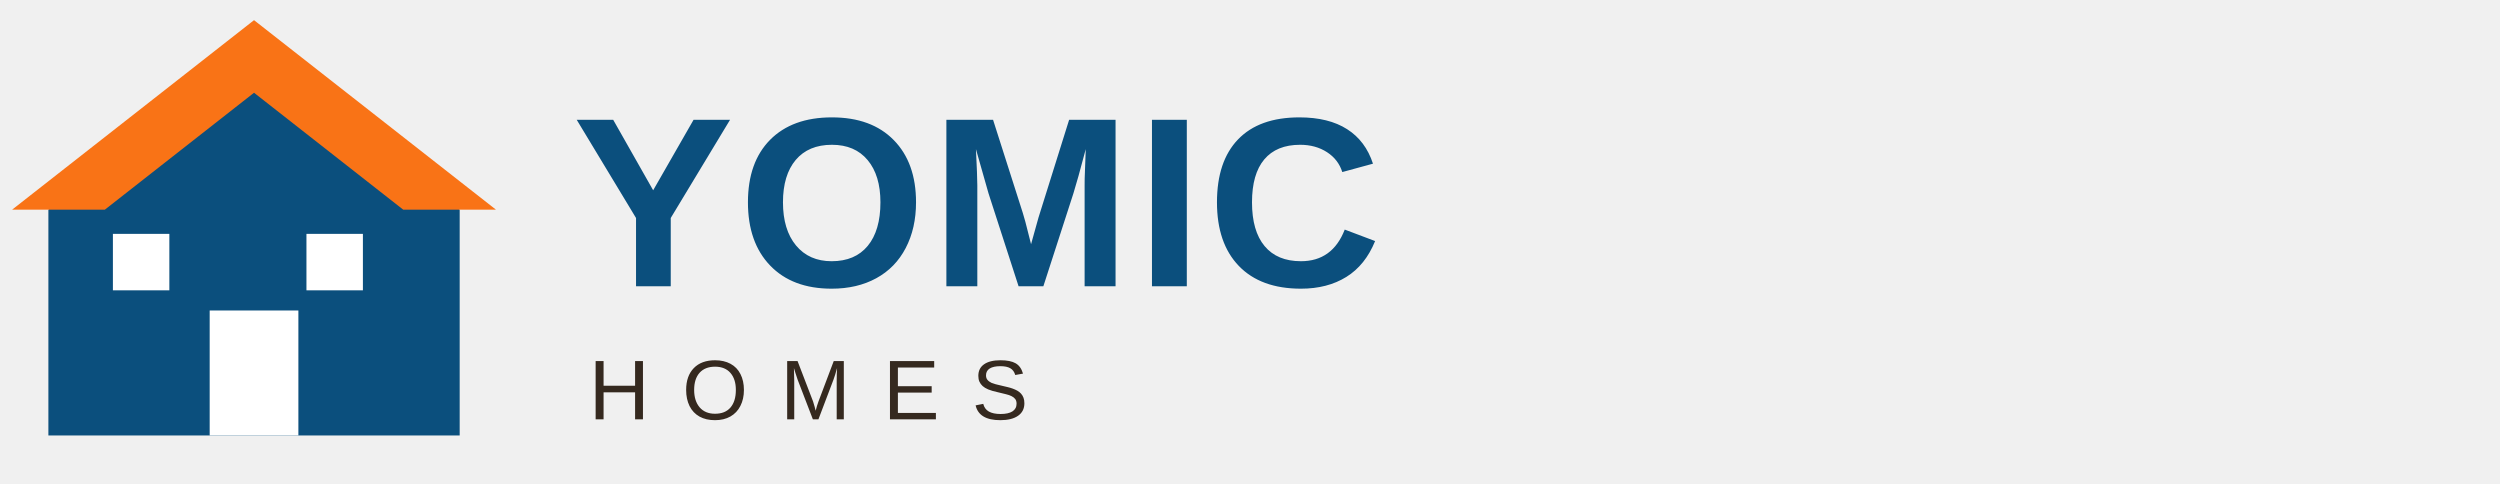
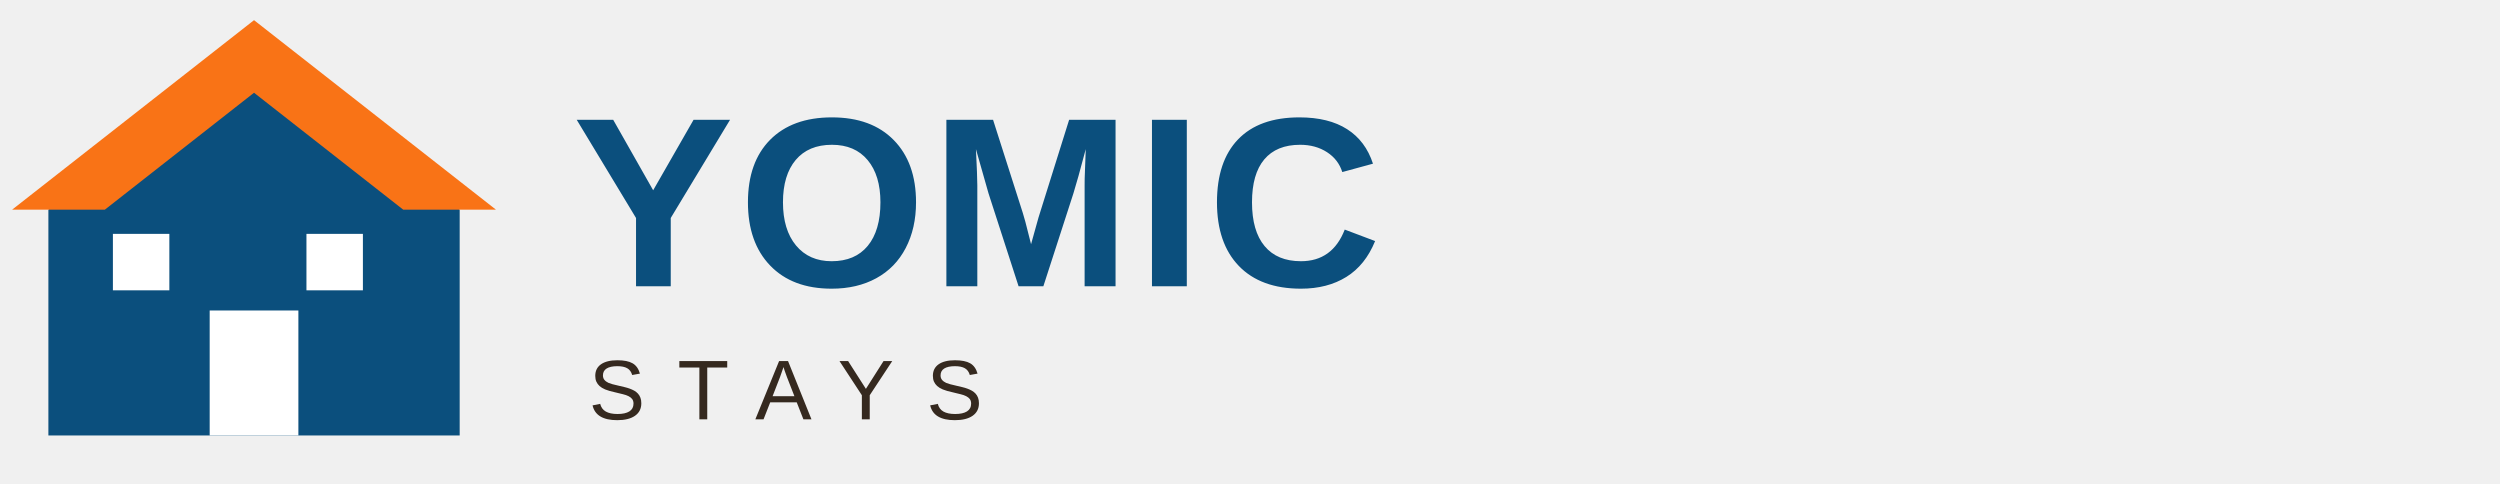
<svg xmlns="http://www.w3.org/2000/svg" viewBox="0 0 620 120" fill="none">
  <path d="M12 52 63 12l51 40v56H12V52Z" fill="#0B4F7D" />
  <path d="m3 52 60-47 60 47h-23L63 23 26 52H3Z" fill="#F97316" />
  <path d="M52 77h22v31H52z" fill="#fff" />
  <path d="M28 58h14v14H28zm48 0h14v14H76z" fill="#fff" />
  <text x="142" y="71" fill="#0B4F7D" font-family="Arial, Helvetica, sans-serif" font-size="60" font-weight="800" letter-spacing="1">YOMIC</text>
-   <text x="146" y="104" fill="#35291F" font-family="Arial, Helvetica, sans-serif" font-size="21" font-weight="500" letter-spacing="8">HOMES</text>
+   <text x="146" y="104" fill="#35291F" font-family="Arial, Helvetica, sans-serif" font-size="21" font-weight="500" letter-spacing="8">STAYS</text>
</svg>
